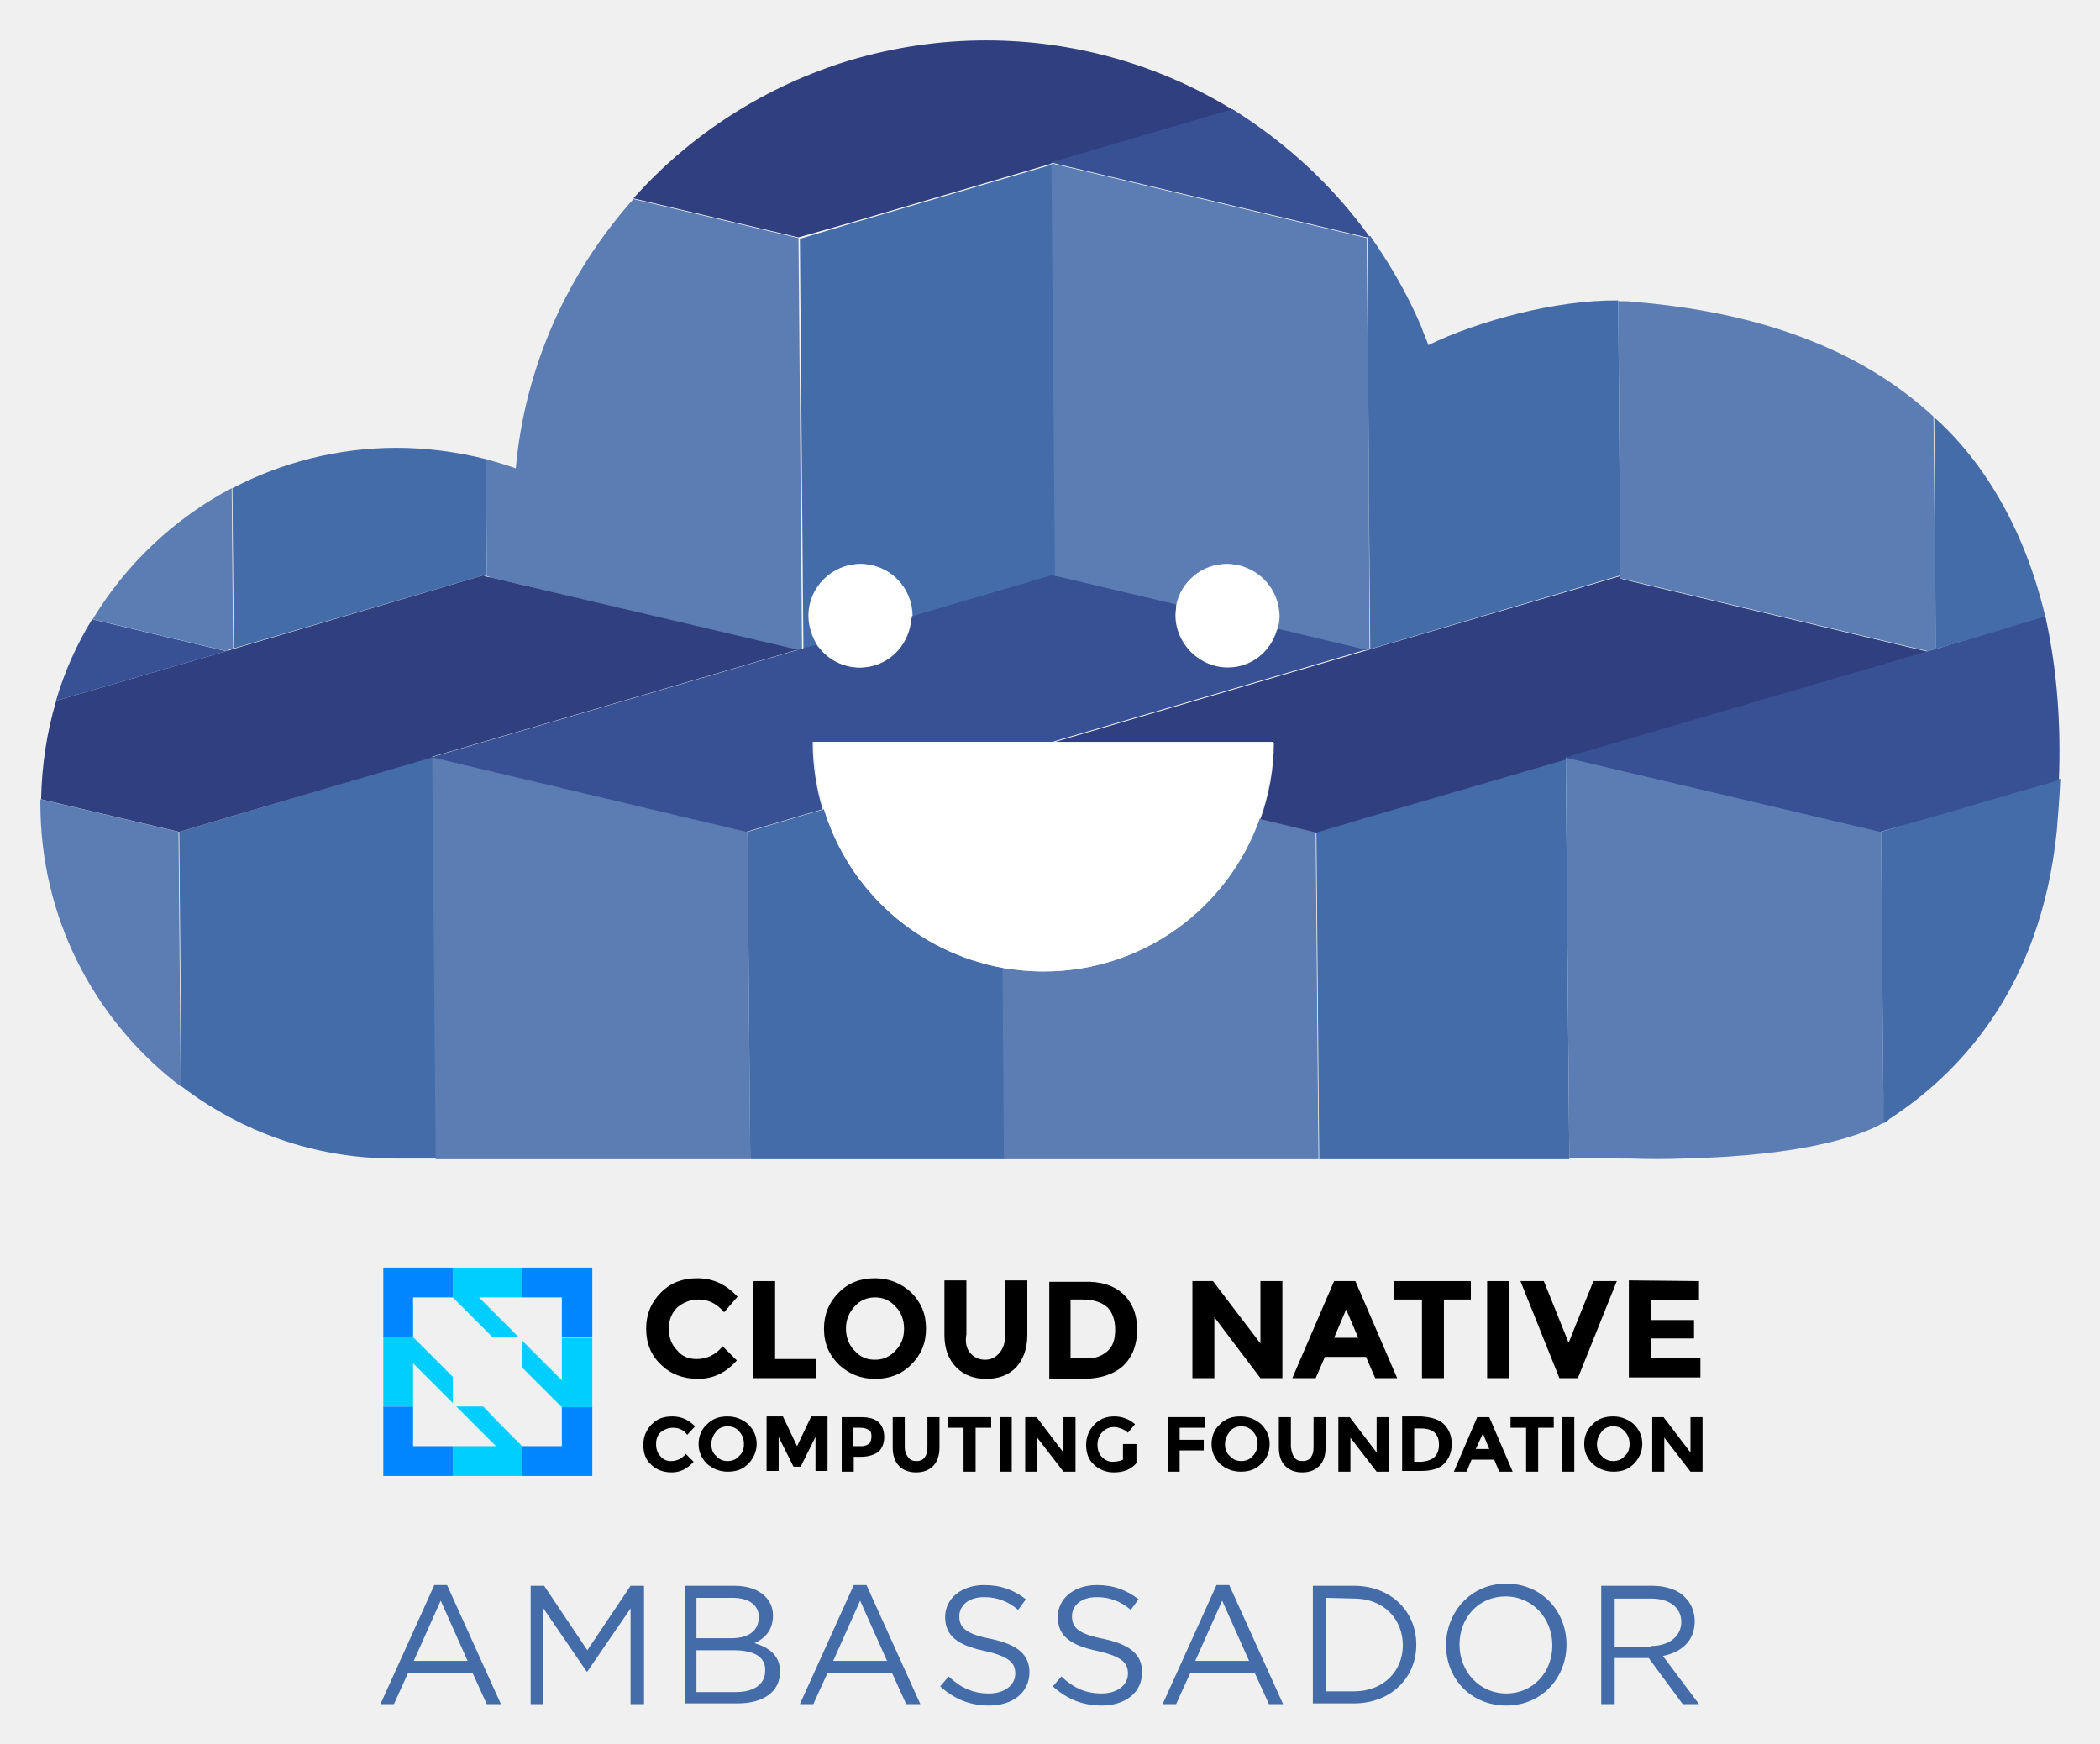
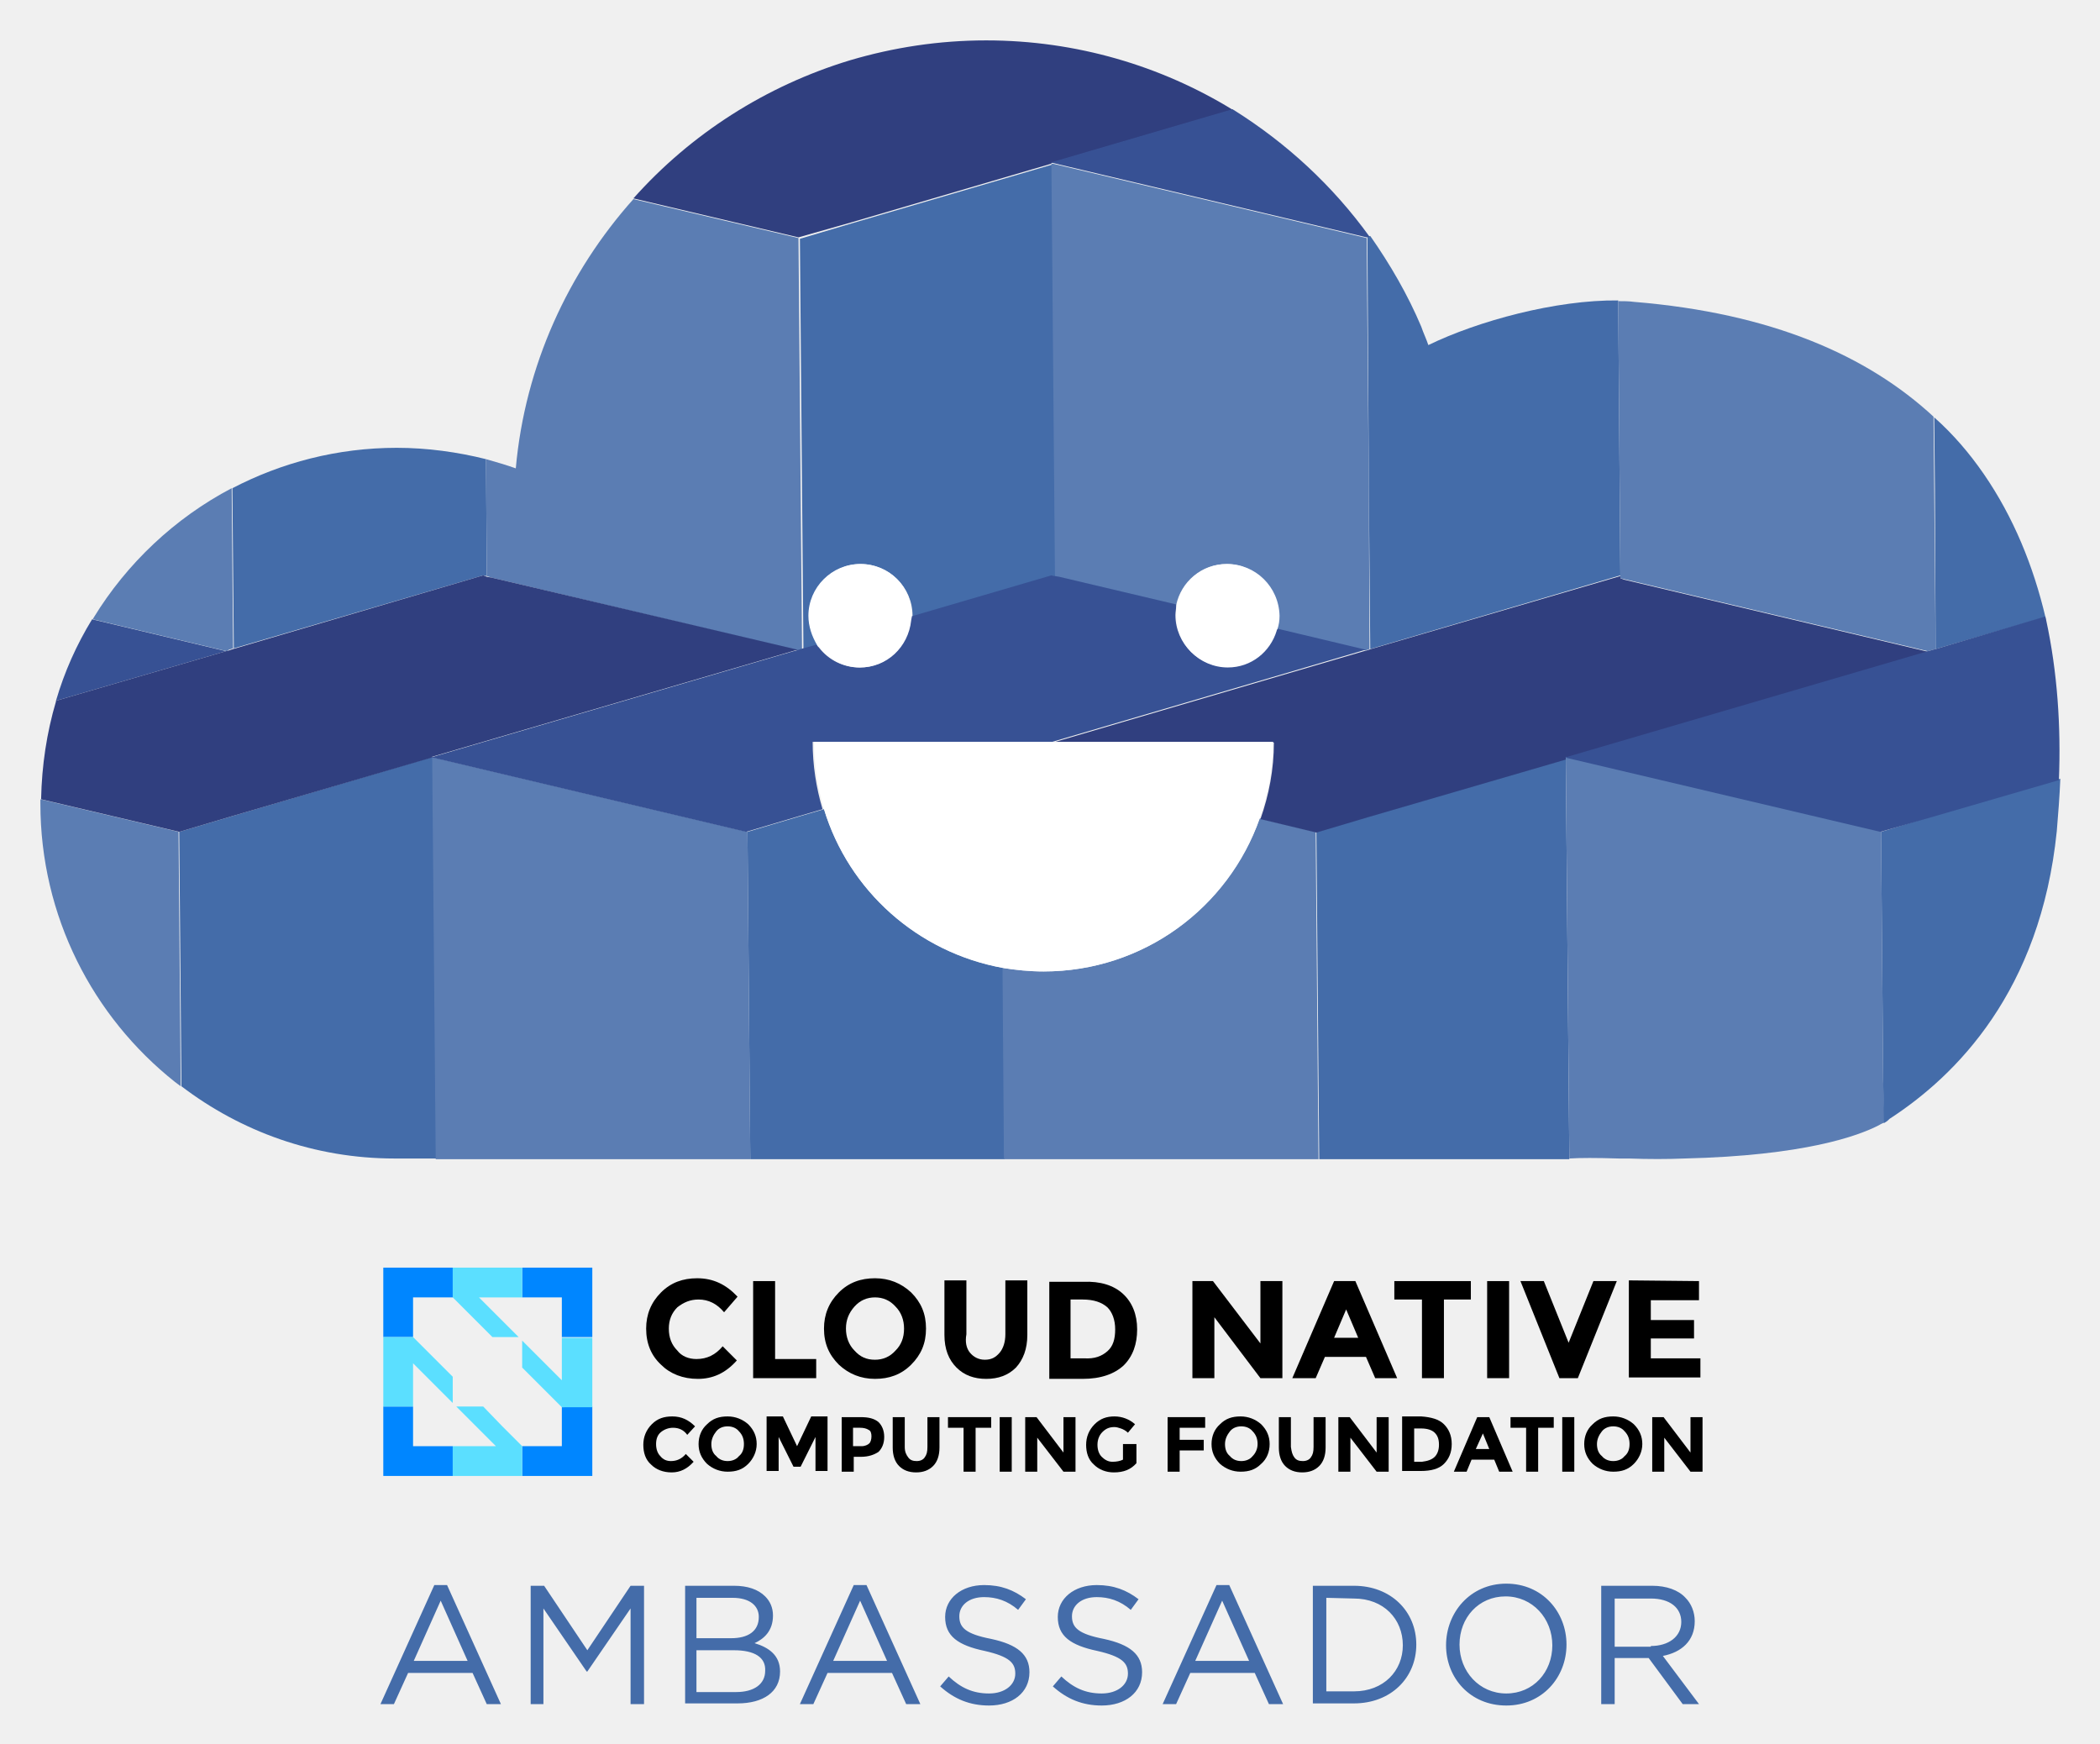
<svg xmlns="http://www.w3.org/2000/svg" version="1.1" id="Layer_1" x="0px" y="0px" viewBox="0 0 296.4 246.1" style="enable-background:new 0 0 296.4 246.1;" xml:space="preserve">
  <style type="text/css">
	.st0{fill:#446CA9;}
	.st1{fill:#375194;}
	.st2{fill:#5B7DB3;}
	.st3{fill:#303F7F;}
	.st4{fill:#FFFFFF;}
	.st5{fill:#0086FF;}
- 	.st6{fill:#00CEFF;}
+ 	.st6{fill:#5BDFFF;}
</style>
  <path class="st0" d="M61.3,223.7h1.8l7.6,16.8h-2l-2-4.4h-9.1l-2,4.4h-1.9L61.3,223.7z M66,234.4l-3.8-8.5l-3.8,8.5H66z M74.9,223.8  h1.9l6.1,9.1l6.1-9.1h1.9v16.7H89V227l-6.1,8.9h-0.1l-6.1-8.9v13.5h-1.8V223.8z M96.5,223.8h7.1c1.9,0,3.4,0.5,4.4,1.5  c0.7,0.7,1.1,1.6,1.1,2.7c0,2.2-1.3,3.3-2.6,3.9c2,0.6,3.6,1.7,3.6,4c0,2.9-2.4,4.5-6,4.5h-7.4v-16.6L96.5,223.8z M107.1,228.2  c0-1.6-1.3-2.7-3.7-2.7h-5.1v5.7h4.9C105.6,231.2,107.1,230.2,107.1,228.2z M103.6,232.9h-5.3v5.9h5.6c2.5,0,4.1-1.1,4.1-3  C108.1,233.9,106.5,232.9,103.6,232.9z M120.5,223.7h1.8l7.6,16.8h-2l-2-4.4h-9.1l-2,4.4h-1.9L120.5,223.7z M125.2,234.4l-3.8-8.5  l-3.8,8.5C117.6,234.4,125.2,234.4,125.2,234.4z M132.7,238l1.2-1.4c1.7,1.6,3.4,2.4,5.7,2.4c2.2,0,3.7-1.2,3.7-2.8  c0-1.5-0.8-2.4-4.3-3.2c-3.8-0.8-5.6-2.1-5.6-4.8c0-2.6,2.3-4.5,5.5-4.5c2.4,0,4.2,0.7,5.9,2l-1.1,1.5c-1.5-1.3-3.1-1.8-4.8-1.8  c-2.2,0-3.5,1.2-3.5,2.7c0,1.6,0.9,2.5,4.5,3.2c3.7,0.8,5.4,2.2,5.4,4.7c0,2.9-2.4,4.7-5.7,4.7C136.9,240.7,134.7,239.8,132.7,238  L132.7,238z M148.6,238l1.2-1.4c1.7,1.6,3.4,2.4,5.7,2.4c2.2,0,3.7-1.2,3.7-2.8c0-1.5-0.8-2.4-4.3-3.2c-3.8-0.8-5.6-2.1-5.6-4.8  c0-2.6,2.3-4.5,5.5-4.5c2.4,0,4.2,0.7,5.9,2l-1.1,1.5c-1.5-1.3-3.1-1.8-4.8-1.8c-2.2,0-3.5,1.2-3.5,2.7c0,1.6,0.9,2.5,4.5,3.2  c3.7,0.8,5.4,2.2,5.4,4.7c0,2.9-2.4,4.7-5.7,4.7C152.8,240.7,150.6,239.8,148.6,238L148.6,238z M171.7,223.7h1.8l7.6,16.8h-2l-2-4.4  H168l-2,4.4h-1.9L171.7,223.7L171.7,223.7z M176.3,234.4l-3.8-8.5l-3.8,8.5H176.3z M185.3,223.8h5.8c5.2,0,8.8,3.6,8.8,8.3  s-3.6,8.3-8.8,8.3h-5.8V223.8z M187.2,225.5v13.2h3.9c4.2,0,6.9-2.9,6.9-6.5c0-3.7-2.7-6.6-6.9-6.6L187.2,225.5L187.2,225.5z   M204.1,232.2c0-4.6,3.4-8.7,8.5-8.7s8.5,4,8.5,8.6s-3.4,8.6-8.5,8.6S204.1,236.8,204.1,232.2L204.1,232.2z M219.1,232.2  c0-3.8-2.8-6.9-6.6-6.9s-6.5,3-6.5,6.8s2.8,6.9,6.6,6.9S219.1,236,219.1,232.2z M226,223.8h7.2c2,0,3.7,0.6,4.7,1.7  c0.8,0.8,1.3,2,1.3,3.3c0,2.8-1.9,4.4-4.5,4.9l5.1,6.8h-2.3l-4.8-6.5h-4.8v6.5H226V223.8z M233,232.3c2.5,0,4.3-1.3,4.3-3.4  c0-2-1.6-3.3-4.3-3.3h-5.1v6.8h5.1V232.3z" />
  <g id="XMLID_1284_">
    <path id="XMLID_552_" d="M98.3,191.8c1.5,0,2.7-0.6,3.7-1.8l2,2c-1.6,1.8-3.4,2.6-5.5,2.6s-3.9-0.7-5.2-2c-1.4-1.3-2.1-3-2.1-5.1   c0-2,0.7-3.7,2.1-5.1c1.4-1.4,3.1-2,5.1-2c2.3,0,4.1,0.9,5.7,2.6l-1.9,2.2c-1-1.2-2.2-1.8-3.6-1.8c-1.2,0-2.1,0.4-3,1.1   c-0.8,0.8-1.2,1.8-1.2,3c0,1.3,0.4,2.3,1.2,3.1C96.2,191.4,97.2,191.8,98.3,191.8z" />
    <path id="XMLID_550_" d="M106.3,194.5v-13.7h3.1v11h5.8v2.7H106.3z" />
    <path id="XMLID_547_" d="M128.6,192.6c-1.4,1.4-3.1,2-5.1,2s-3.7-0.7-5.1-2c-1.4-1.4-2.1-3-2.1-5.1c0-2,0.7-3.7,2.1-5.1   c1.4-1.4,3.1-2,5.1-2s3.7,0.7,5.1,2c1.4,1.4,2.1,3,2.1,5.1S130,191.2,128.6,192.6z M127.6,187.5c0-1.2-0.4-2.3-1.2-3.1   c-0.8-0.9-1.8-1.3-2.9-1.3s-2.1,0.4-2.9,1.3c-0.8,0.9-1.2,1.9-1.2,3.1c0,1.2,0.4,2.3,1.2,3.1c0.8,0.9,1.7,1.3,2.9,1.3   c1.1,0,2.1-0.4,2.9-1.3C127.2,189.8,127.6,188.8,127.6,187.5z" />
    <path id="XMLID_545_" d="M136.9,190.9c0.5,0.6,1.2,1,2.1,1c0.9,0,1.5-0.3,2.1-1c0.5-0.6,0.8-1.5,0.8-2.6v-7.6h3.1v7.7   c0,2-0.6,3.5-1.6,4.6c-1.1,1.1-2.5,1.6-4.2,1.6s-3.1-0.5-4.2-1.6s-1.7-2.6-1.7-4.6v-7.7h3.1v7.6   C136.2,189.4,136.4,190.3,136.9,190.9L136.9,190.9z" />
    <path id="XMLID_542_" d="M158.5,182.6c1.3,1.2,2,2.9,2,5s-0.6,3.8-1.9,5.1c-1.3,1.2-3.2,1.9-5.8,1.9h-4.7v-13.7h4.8   C155.3,180.8,157.2,181.4,158.5,182.6L158.5,182.6z M156.3,190.7c0.8-0.7,1.1-1.7,1.1-3.1c0-1.3-0.4-2.4-1.1-3.1   c-0.8-0.7-1.9-1.1-3.5-1.1h-1.7v8.3h1.9C154.5,191.8,155.5,191.4,156.3,190.7L156.3,190.7z" />
    <path id="XMLID_540_" d="M177.9,180.8h3.1v13.7h-3.1l-6.5-8.6v8.6h-3.1v-13.7h2.9l6.7,8.8L177.9,180.8L177.9,180.8z" />
    <path id="XMLID_537_" d="M194.1,194.5l-1.3-3H187l-1.3,3h-3.3l5.9-13.7h3l5.9,13.7H194.1L194.1,194.5z M190,184.8l-1.7,4h3.4   L190,184.8z" />
    <path id="XMLID_535_" d="M203.8,183.4v11.1h-3.1v-11.1h-3.9v-2.6h10.8v2.6H203.8z" />
    <path id="XMLID_533_" d="M209.9,180.8h3.1v13.7h-3.1V180.8z" />
    <path id="XMLID_531_" d="M221.4,189.5l3.5-8.7h3.3l-5.5,13.7h-2.6l-5.5-13.7h3.3L221.4,189.5z" />
    <path id="XMLID_529_" d="M239.8,180.8v2.7H233v2.8h6.1v2.6H233v2.8h7v2.7h-10.1v-13.7L239.8,180.8L239.8,180.8z" />
    <path id="XMLID_527_" d="M94.7,206.2c0.8,0,1.5-0.3,2.1-1l1.1,1.1c-0.9,1-1.9,1.5-3.1,1.5s-2.2-0.4-2.9-1.1   c-0.8-0.7-1.1-1.7-1.1-2.8s0.4-2.1,1.2-2.9c0.8-0.8,1.7-1.1,2.9-1.1c1.3,0,2.3,0.5,3.2,1.4l-1.1,1.2c-0.5-0.7-1.2-1-2-1   c-0.6,0-1.2,0.2-1.7,0.6c-0.5,0.4-0.7,1-0.7,1.7s0.2,1.3,0.6,1.7C93.6,206,94.1,206.2,94.7,206.2L94.7,206.2z" />
    <path id="XMLID_524_" d="M105.6,206.6c-0.8,0.8-1.7,1.1-2.9,1.1c-1.1,0-2.1-0.4-2.9-1.1c-0.8-0.8-1.2-1.7-1.2-2.8s0.4-2.1,1.2-2.8   c0.8-0.8,1.7-1.1,2.9-1.1c1.1,0,2.1,0.4,2.9,1.1c0.8,0.8,1.2,1.7,1.2,2.8S106.3,205.9,105.6,206.6z M105,203.8   c0-0.7-0.2-1.3-0.7-1.8c-0.4-0.5-1-0.7-1.6-0.7s-1.2,0.2-1.6,0.7s-0.7,1.1-0.7,1.8s0.2,1.3,0.7,1.7c0.4,0.5,1,0.7,1.6,0.7   s1.2-0.2,1.6-0.7C104.8,205.1,105,204.5,105,203.8z" />
    <path id="XMLID_522_" d="M115.1,202.8L113,207h-1l-2.1-4.2v4.8h-1.7v-7.7h2.3l2,4.2l2-4.2h2.3v7.7h-1.7   C115.1,207.6,115.1,202.8,115.1,202.8z" />
    <path id="XMLID_519_" d="M124,200.7c0.5,0.5,0.8,1.2,0.8,2.1c0,0.9-0.3,1.6-0.8,2.1c-0.6,0.4-1.4,0.7-2.5,0.7h-1v2.1h-1.7V200h2.7   C122.6,200,123.4,200.2,124,200.7L124,200.7z M122.7,203.7c0.2-0.2,0.3-0.6,0.3-1s-0.1-0.8-0.4-0.9c-0.3-0.2-0.7-0.3-1.2-0.3h-1   v2.6h1.2C122.1,204.1,122.5,203.9,122.7,203.7L122.7,203.7z" />
    <path id="XMLID_517_" d="M128.2,205.7c0.3,0.4,0.7,0.5,1.2,0.5s0.9-0.2,1.1-0.5c0.3-0.4,0.4-0.8,0.4-1.5V200h1.7v4.3   c0,1.1-0.3,2-0.9,2.6c-0.6,0.6-1.4,0.9-2.4,0.9s-1.8-0.3-2.4-0.9c-0.6-0.6-0.9-1.5-0.9-2.6V200h1.7v4.2   C127.7,204.9,127.9,205.3,128.2,205.7L128.2,205.7z" />
    <path id="XMLID_515_" d="M137.7,201.5v6.2H136v-6.2h-2.2V200h6.1v1.5H137.7L137.7,201.5z" />
    <path id="XMLID_513_" d="M141.1,200h1.7v7.7h-1.7V200z" />
    <path id="XMLID_511_" d="M150.1,200h1.7v7.7h-1.7l-3.7-4.8v4.8h-1.7V200h1.6l3.8,5L150.1,200L150.1,200z" />
    <path id="XMLID_509_" d="M158.7,203.8h1.7v2.7c-0.8,0.9-1.8,1.3-3.2,1.3c-1.1,0-2.1-0.4-2.8-1.1c-0.8-0.7-1.1-1.7-1.1-2.8   s0.4-2.1,1.2-2.9c0.8-0.8,1.7-1.1,2.8-1.1s2.1,0.4,2.9,1.1l-1,1.2c-0.3-0.3-0.7-0.5-1-0.6s-0.6-0.2-0.9-0.2c-0.7,0-1.2,0.2-1.7,0.7   c-0.4,0.4-0.7,1-0.7,1.8c0,0.7,0.2,1.3,0.6,1.7c0.4,0.4,0.9,0.7,1.5,0.7s1.1-0.1,1.5-0.3v-2.2L158.7,203.8z" />
    <path id="XMLID_507_" d="M170.1,200v1.5h-3.6v1.7h3.4v1.5h-3.4v3h-1.7V200H170.1z" />
    <path id="XMLID_504_" d="M178,206.6c-0.8,0.8-1.7,1.1-2.9,1.1c-1.1,0-2.1-0.4-2.9-1.1c-0.8-0.8-1.2-1.7-1.2-2.8s0.4-2.1,1.2-2.8   c0.8-0.8,1.7-1.1,2.9-1.1c1.1,0,2.1,0.4,2.9,1.1c0.8,0.8,1.2,1.7,1.2,2.8S178.8,205.9,178,206.6z M177.5,203.8   c0-0.7-0.2-1.3-0.7-1.8c-0.4-0.5-1-0.7-1.6-0.7s-1.2,0.2-1.6,0.7c-0.4,0.5-0.7,1.1-0.7,1.8s0.2,1.3,0.7,1.7c0.4,0.5,1,0.7,1.6,0.7   s1.2-0.2,1.6-0.7C177.2,205.1,177.5,204.5,177.5,203.8z" />
    <path id="XMLID_502_" d="M182.7,205.7c0.3,0.4,0.7,0.5,1.2,0.5s0.9-0.2,1.1-0.5c0.3-0.4,0.4-0.8,0.4-1.5V200h1.7v4.3   c0,1.1-0.3,2-0.9,2.6c-0.6,0.6-1.4,0.9-2.4,0.9s-1.8-0.3-2.4-0.9c-0.6-0.6-0.9-1.5-0.9-2.6V200h1.7v4.2   C182.3,204.9,182.4,205.3,182.7,205.7L182.7,205.7z" />
    <path id="XMLID_500_" d="M194.3,200h1.7v7.7h-1.7l-3.7-4.8v4.8h-1.7V200h1.6l3.8,5L194.3,200L194.3,200z" />
    <path id="XMLID_497_" d="M203.8,201c0.7,0.7,1.1,1.6,1.1,2.8s-0.4,2.1-1.1,2.8c-0.7,0.7-1.8,1-3.3,1h-2.6v-7.7h2.7   C202,200,203.1,200.3,203.8,201L203.8,201z M202.5,205.6c0.4-0.4,0.6-1,0.6-1.7c0-0.8-0.2-1.3-0.6-1.7c-0.4-0.4-1.1-0.6-1.9-0.6h-1   v4.7h1.1C201.5,206.2,202.1,206,202.5,205.6L202.5,205.6z" />
    <path id="XMLID_494_" d="M211.6,207.7l-0.7-1.7h-3.2l-0.7,1.7h-1.8l3.3-7.7h1.7l3.3,7.7H211.6L211.6,207.7z M209.3,202.3l-1,2.2   h1.9L209.3,202.3z" />
    <path id="XMLID_492_" d="M217.1,201.5v6.2h-1.7v-6.2h-2.2V200h6.1v1.5H217.1L217.1,201.5z" />
    <path id="XMLID_490_" d="M220.5,200h1.7v7.7h-1.7V200z" />
    <path id="XMLID_487_" d="M230.6,206.6c-0.8,0.8-1.7,1.1-2.9,1.1c-1.1,0-2.1-0.4-2.9-1.1c-0.8-0.8-1.2-1.7-1.2-2.8s0.4-2.1,1.2-2.8   c0.8-0.8,1.7-1.1,2.9-1.1c1.1,0,2.1,0.4,2.9,1.1c0.8,0.8,1.2,1.7,1.2,2.8S231.3,205.9,230.6,206.6z M230,203.8   c0-0.7-0.2-1.3-0.7-1.8c-0.4-0.5-1-0.7-1.6-0.7s-1.2,0.2-1.6,0.7c-0.4,0.5-0.7,1.1-0.7,1.8s0.2,1.3,0.7,1.7c0.4,0.5,1,0.7,1.6,0.7   s1.2-0.2,1.6-0.7C229.8,205.1,230,204.5,230,203.8z" />
    <path id="XMLID_485_" d="M238.6,200h1.7v7.7h-1.7l-3.7-4.8v4.8h-1.7V200h1.6l3.8,5L238.6,200L238.6,200z" />
  </g>
  <path class="st1" d="M13,87.4c-2.2,3.6-3.9,7.4-5.1,11.5l24-7C31.9,91.9,13,87.4,13,87.4z" />
  <path class="st2" d="M32.3,91.7l0.6-0.2l-0.2-22.6c-8,4.2-14.8,10.6-19.5,18.3c0,0.1-0.1,0.1-0.1,0.2L32,91.9  C32,91.9,32.3,91.7,32.3,91.7z" />
  <path class="st0" d="M68.2,81.2l0.5,0.1l-0.1-16.5c-4-1-8.3-1.6-12.6-1.6c-8.4,0-16.3,2.1-23.2,5.7L33,91.5L68.2,81.2z" />
  <path class="st2" d="M69.3,81.5l43.3,10.3l0.6-0.2L113,68.7l-0.3-35.1l-23.3-5.5c-9.2,10.3-15.3,23.5-16.6,38  c-1.4-0.5-2.8-0.9-4.2-1.3l0.1,16.5L69.3,81.5z" />
  <path class="st0" d="M114.2,86.9c0-4,3.3-7.3,7.3-7.3s7.3,3.3,7.3,7.3v0.2l19.8-5.8l0.5,0.1l-0.5-58.2l-28.3,8.3l-7.4,2.2l0.3,35.1  l0.2,22.9l2.2-0.6C114.6,89.8,114.2,88.4,114.2,86.9z" />
  <path class="st3" d="M120.1,31.4l28.3-8.3V23l25.6-7.5c-10.1-6.2-22.1-9.8-34.8-9.8c-6.7,0-13.1,1-19.2,2.8  C108.1,12.1,97.5,18.9,89.4,28l23.3,5.5L120.1,31.4z" />
  <path class="st2" d="M149.5,81.5l16.5,3.9c0.7-3.3,3.6-5.8,7.1-5.8c4,0,7.3,3.3,7.3,7.3c0,0.7-0.1,1.3-0.3,1.9l12.6,3l0.6-0.2  l-0.1-22.9l-0.3-35.1l-44.3-10.5h-0.2v0.1l0.5,58.2L149.5,81.5L149.5,81.5z" />
  <path class="st0" d="M193.2,68.7l0.2,22.9l35.3-10.4l-0.3-38.8c-8.8-0.1-19.8,2.9-26.8,6.3c-0.3-0.9-0.7-1.7-1-2.6  c-1.9-4.5-4.4-8.8-7.2-12.8l-0.4,0.1L193.2,68.7z" />
  <path class="st1" d="M148.6,23l44.3,10.5l0.4-0.1c-5.2-7.2-11.7-13.2-19.2-17.9c0,0-0.1,0-0.1-0.1l-25.6,7.5L148.6,23L148.6,23z" />
  <path class="st2" d="M25.2,117.4l-19.5-4.6v0.6c0,15.9,7.4,30.1,19,39.3c0.3,0.2,0.5,0.4,0.8,0.6v-0.8  C25.5,152.5,25.2,117.4,25.2,117.4z" />
  <path class="st0" d="M32.7,115.2l-7.4,2.2l0.3,35.1v0.8c8.4,6.4,18.8,10.2,30.1,10.2h5.9l-0.5-56.7  C61.1,106.8,32.7,115.2,32.7,115.2z" />
  <path class="st3" d="M32.7,115.2l28.3-8.3v-0.1l51.2-15l0.4-0.1L69.3,81.5l-0.6-0.1l-0.5-0.2L32.9,91.6l-0.6,0.2l-0.4,0.1l-24,7V99  c-1.3,4.4-2,9-2.1,13.8l19.5,4.6C25.3,117.4,32.7,115.2,32.7,115.2z" />
  <path class="st2" d="M105.5,117.4l-44.3-10.5l-0.2-0.1v0.1l0.5,56.7h44.4l-0.1-11.1L105.5,117.4z" />
  <path class="st0" d="M116.3,114.2l-3.4,1l-7.4,2.2l0.3,35.1l0.1,11.1h35.9l-0.2-27C129.5,134.4,119.8,125.7,116.3,114.2z" />
  <path class="st1" d="M148.5,104.7l43.9-12.9l0.4-0.1l-12.6-3c0,0.1,0,0.1-0.1,0.2c-0.9,3-3.7,5.2-6.9,5.2c-4,0-7.3-3.3-7.3-7.3  c0-0.4,0.1-0.8,0.1-1.3v-0.2l-16.5-3.9l-0.6-0.1l-0.5-0.1L128.6,87c0,0.2,0,0.4-0.1,0.6c-0.4,3.7-3.4,6.6-7.2,6.6  c-2.3,0-4.4-1.1-5.7-2.8c-0.1-0.2-0.3-0.3-0.4-0.4l-2.2,0.6l-0.6,0.2l-0.4,0.1l-51.2,15H61l44.3,10.5l7.4-2.2l3.4-1  c-0.9-3-1.4-6.2-1.4-9.5L148.5,104.7L148.5,104.7z" />
  <path class="st2" d="M185.7,117.4l-7.9-1.9c-4.5,12.6-16.4,21.6-30.5,21.6c-2,0-3.9-0.2-5.8-0.5l0.2,27h44.4l-0.1-11.1L185.7,117.4  L185.7,117.4z" />
  <path class="st0" d="M193.2,115.2l-7.4,2.2l0.3,35.1l0.1,11.1h35.3l-0.5-56.5L193.2,115.2z" />
  <path class="st3" d="M228.7,81.6v-0.3l-35.2,10.3l-0.6,0.2l-0.4,0.1l-43.9,12.9h31.2c0,3.8-0.7,7.4-1.9,10.8l7.9,1.9l7.4-2.2  l27.8-8.1V107l51.2-15l-43-10.2L228.7,81.6L228.7,81.6z" />
  <path class="st2" d="M228.7,81.6l0.4,0.1l43,10.2l0.7-0.2l0.4-0.1L273,68.9l-0.1-10.1c-9.3-8.6-22.8-14.6-42.3-16.2  c-0.7-0.1-1.5-0.1-2.2-0.1l0.3,38.8L228.7,81.6L228.7,81.6z" />
  <path class="st0" d="M273.2,91.6l15.5-4.5c-1.7-7.2-4.5-14.1-8.7-20.2c-2-2.9-4.3-5.6-7-8l0.1,10.1L273.2,91.6z" />
  <path class="st2" d="M265.8,152.6l-0.3-35.3l-44.1-10.4l-0.4-0.1v0.2l0.5,56.5c1.5-0.1,3.8-0.1,7,0h1.4c2.8,0.1,5.4,0.1,7.8,0  c17-0.4,24.6-3.2,27.5-4.7c0.3-0.2,0.6-0.3,0.8-0.4L265.8,152.6L265.8,152.6z" />
  <path class="st0" d="M265.5,117.4l0.3,35.3l0.1,5.8c0.4-0.2,0.6-0.4,0.7-0.5l0.1-0.1c9.4-6.1,21.3-18,23.6-40.6  c0.2-2.4,0.4-4.9,0.5-7.4l-17.2,5L265.5,117.4z" />
  <path class="st1" d="M288.8,87.5c0-0.2-0.1-0.3-0.1-0.5l-15.5,4.6l-0.4,0.1l-0.7,0.2l-51.2,15l0.4,0.1l44.1,10.4l8-2.3l17.2-5  C290.9,102.6,290.4,94.9,288.8,87.5z" />
  <path class="st4" d="M173.2,79.6c-3.5,0-6.5,2.5-7.1,5.8v0.2c-0.1,0.4-0.1,0.8-0.1,1.3c0,4,3.3,7.3,7.3,7.3c3.3,0,6-2.2,6.9-5.2  c0-0.1,0-0.1,0.1-0.2c0.2-0.6,0.3-1.2,0.3-1.9C180.5,82.8,177.2,79.6,173.2,79.6z M121.4,79.6c-4,0-7.3,3.3-7.3,7.3  c0,1.5,0.5,2.9,1.2,4.1c0.1,0.2,0.2,0.3,0.4,0.4c1.3,1.7,3.4,2.8,5.7,2.8c3.8,0,6.8-2.9,7.2-6.6c0-0.2,0.1-0.4,0.1-0.6v-0.2  C128.7,82.8,125.5,79.6,121.4,79.6L121.4,79.6z M148.8,104.7h-33.9c0,3.3,0.5,6.5,1.4,9.5c3.5,11.5,13.2,20.2,25.2,22.4  c1.9,0.3,3.8,0.5,5.8,0.5c14.1,0,26.1-9,30.5-21.6c1.2-3.4,1.9-7,1.9-10.8C179.7,104.7,148.8,104.7,148.8,104.7z" />
  <g>
    <g id="XMLID_1246_">
      <path id="XMLID_1250_" class="st5" d="M58.3,198.5h-4.2v9.8h9.8v-4.2h-5.6V198.5z" />
      <path id="XMLID_1249_" class="st5" d="M79.3,198.6v5.5h-5.6v4.2h9.9v-9.8L79.3,198.6L79.3,198.6z" />
      <path id="XMLID_1248_" class="st5" d="M54.1,188.7h4.2v-5.6h5.6v-4.2h-9.8V188.7z" />
      <path id="XMLID_1247_" class="st5" d="M73.7,178.9v4.2h5.6v5.6h4.3v-9.8H73.7z" />
    </g>
    <g id="XMLID_703_">
      <path id="XMLID_1245_" class="st6" d="M73.2,188.7l-5.6-5.6h6.1v-4.2h-9.8v4.2l5.6,5.6H73.2z" />
      <path id="XMLID_1244_" class="st6" d="M68.2,198.5h-3.8l4.7,4.7l0.9,0.9h-6.1v4.2h9.8v-4.2l-2.8-2.8L68.2,198.5z" />
      <path id="XMLID_1243_" class="st6" d="M79.3,188.7v6.1l-0.9-0.9l-4.7-4.7v3.8l2.8,2.8l2.8,2.8h4.3v-9.8H79.3z" />
      <path id="XMLID_1242_" class="st6" d="M63.9,194.3l-5.6-5.6h-4.2v9.8h4.2v-6.1l5.6,5.6V194.3z" />
    </g>
  </g>
</svg>
